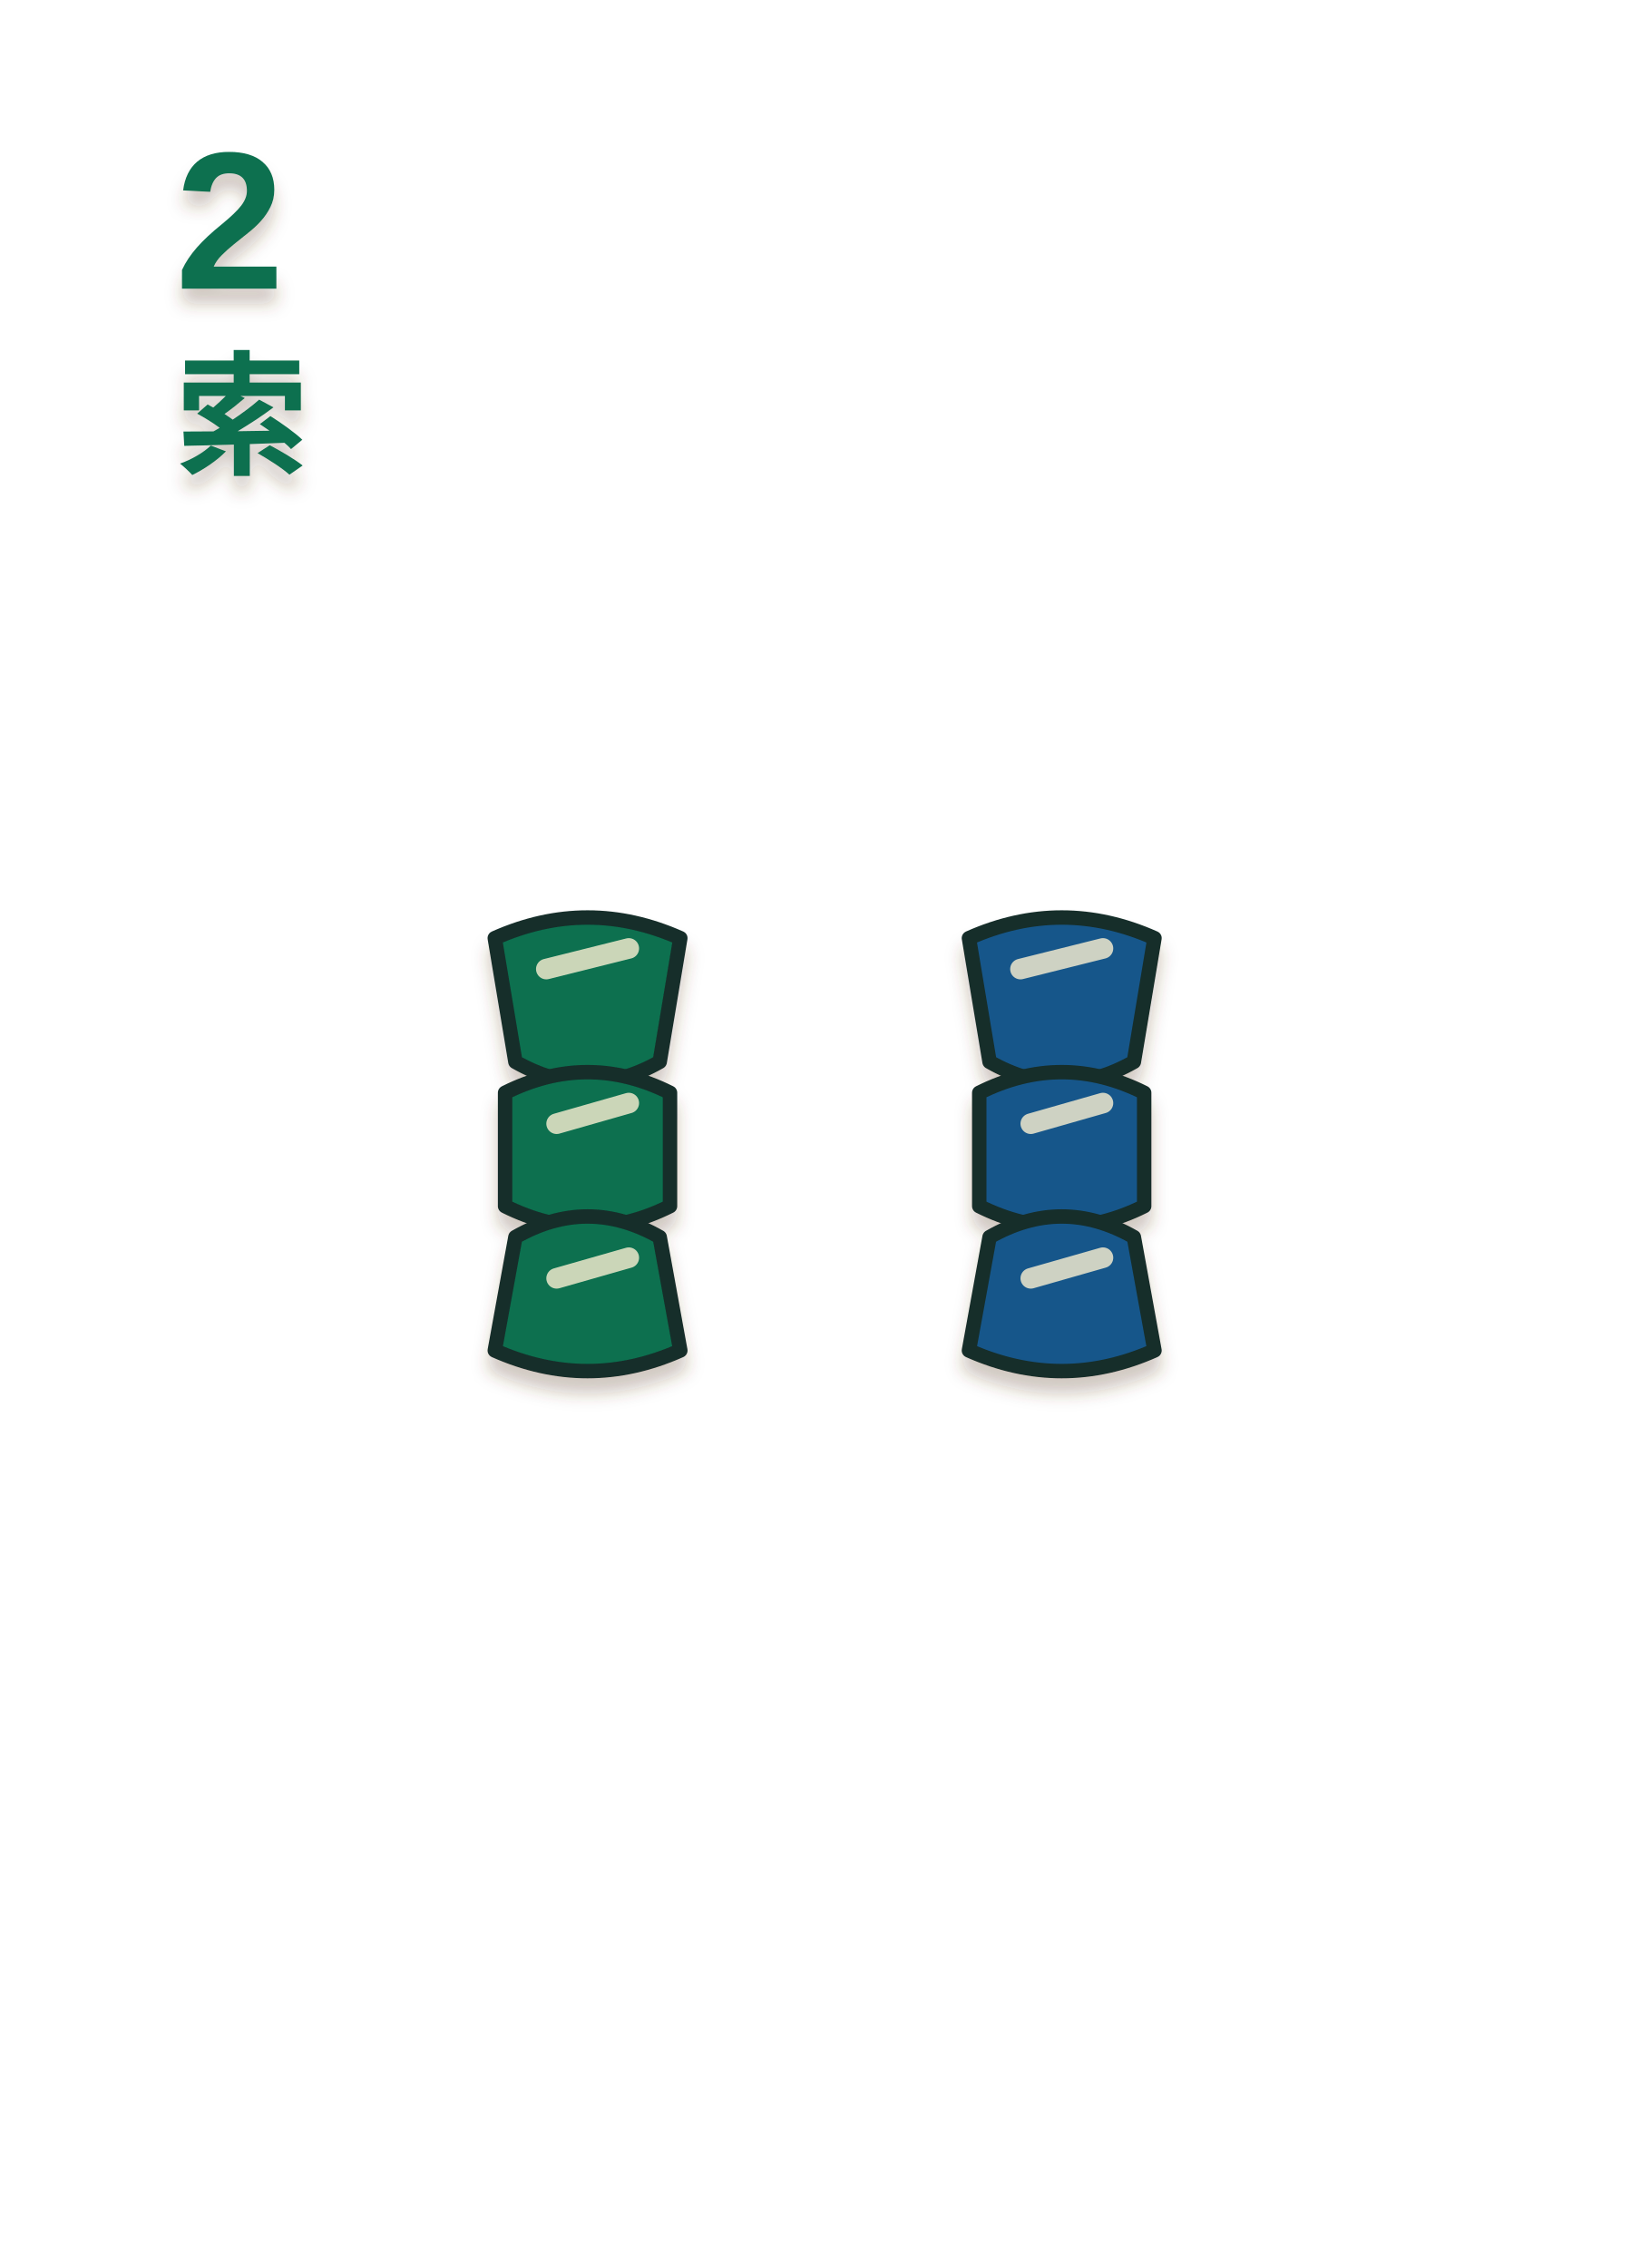
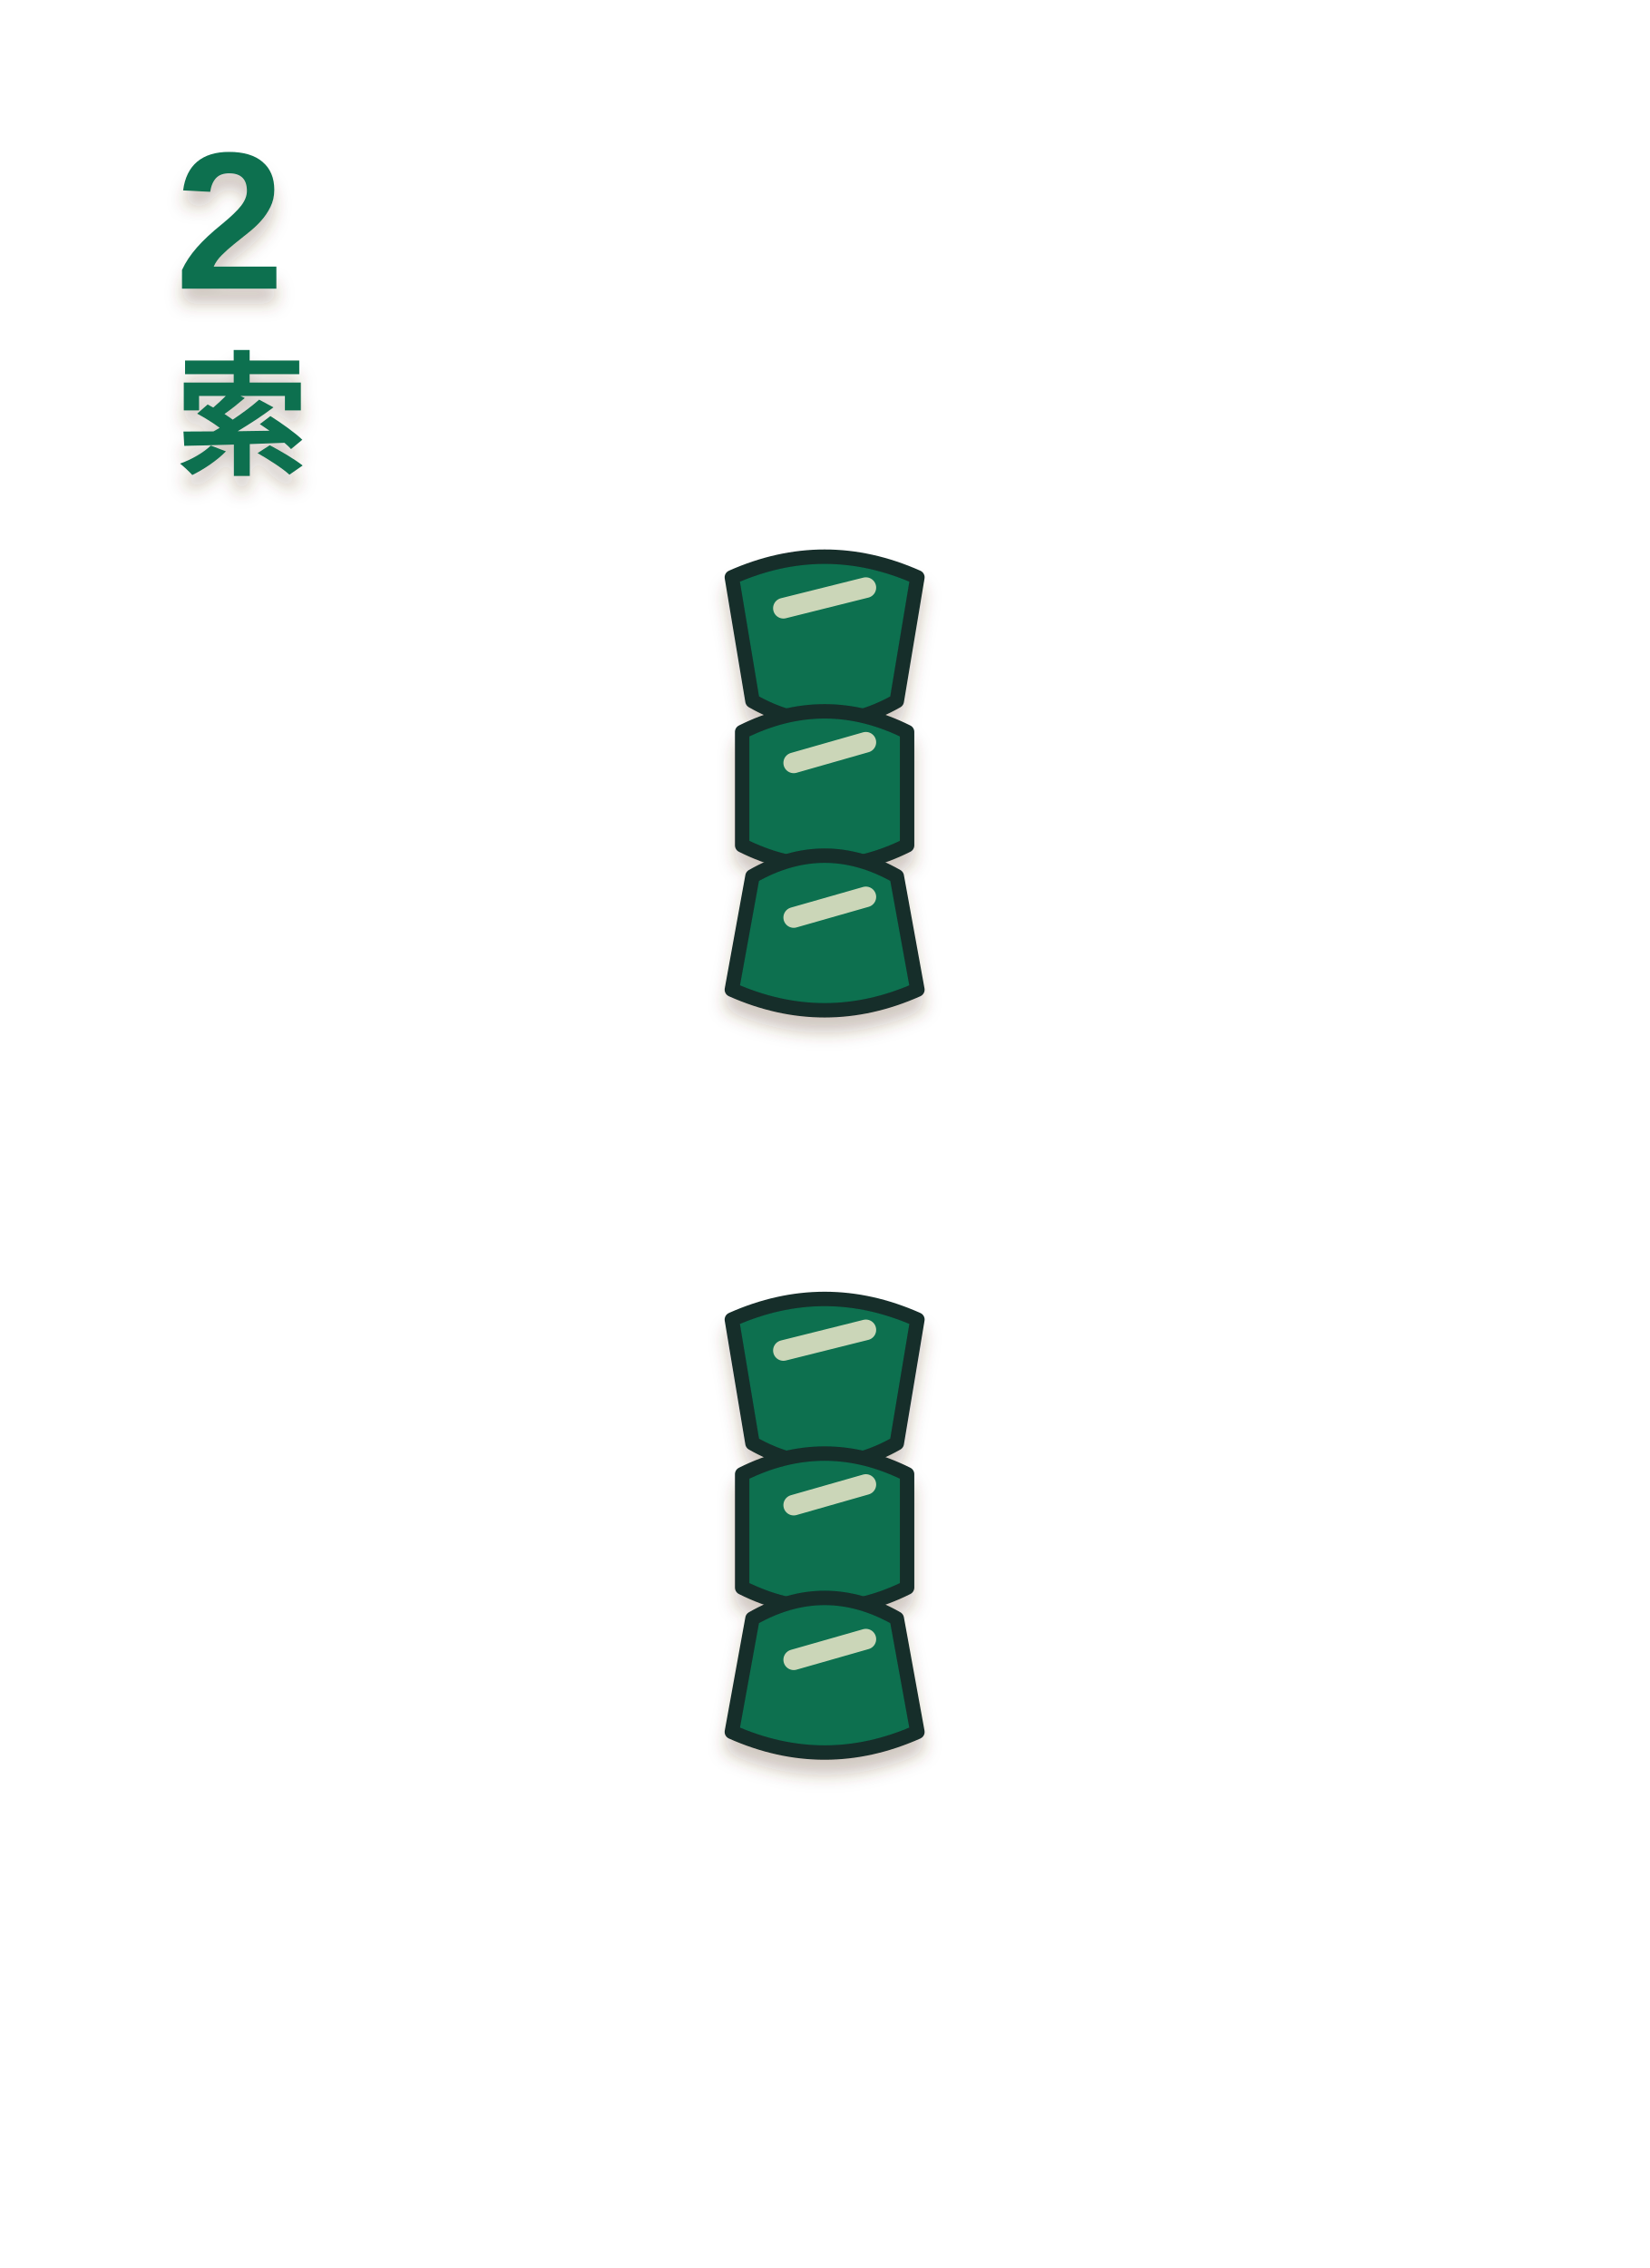
<svg xmlns="http://www.w3.org/2000/svg" viewBox="0 0 160 220">
  <defs>
    <filter id="soft">
      <feDropShadow dx="0" dy="1.5" stdDeviation=".8" flood-color="#5b3b1c" flood-opacity=".28" />
    </filter>
  </defs>
  <g filter="url(#soft)">
    <g font-family="Arial,Noto Sans TC,sans-serif" font-weight="800" fill="#08704f">
      <text x="17" y="28" font-size="19">2</text>
      <text x="17" y="45" font-size="13">索</text>
    </g>
-     <g transform="translate(57 111) scale(1)" stroke="#172d29" stroke-width="1.4" stroke-linejoin="round">
+     <g transform="translate(80 76) scale(1)" stroke="#172d29" stroke-width="1.4" stroke-linejoin="round">
      <path d="M-9-20Q0-24 9-20L7-8Q0-4-7-8Z" fill="#08704f" />
      <path d="M-8-5Q0-9 8-5L8 6Q0 10-8 6Z" fill="#08704f" />
      <path d="M-7 9Q0 5 7 9L9 20Q0 24-9 20Z" fill="#08704f" />
      <path d="M-4-17L4-19M-3-2L4-4M-3 13L4 11" stroke="#f7edcf" stroke-width="2" stroke-linecap="round" opacity=".82" />
    </g>
-     <g transform="translate(103 111) scale(1)" stroke="#172d29" stroke-width="1.4" stroke-linejoin="round">
-       <path d="M-9-20Q0-24 9-20L7-8Q0-4-7-8Z" fill="#15568a" />
-       <path d="M-8-5Q0-9 8-5L8 6Q0 10-8 6Z" fill="#15568a" />
-       <path d="M-7 9Q0 5 7 9L9 20Q0 24-9 20Z" fill="#15568a" />
+     <g transform="translate(80 148) scale(1)" stroke="#172d29" stroke-width="1.4" stroke-linejoin="round">
+       <path d="M-9-20Q0-24 9-20L7-8Q0-4-7-8Z" fill="#08704f" />
+       <path d="M-8-5Q0-9 8-5L8 6Q0 10-8 6Z" fill="#08704f" />
+       <path d="M-7 9Q0 5 7 9L9 20Q0 24-9 20Z" fill="#08704f" />
      <path d="M-4-17L4-19M-3-2L4-4M-3 13L4 11" stroke="#f7edcf" stroke-width="2" stroke-linecap="round" opacity=".82" />
    </g>
  </g>
</svg>
